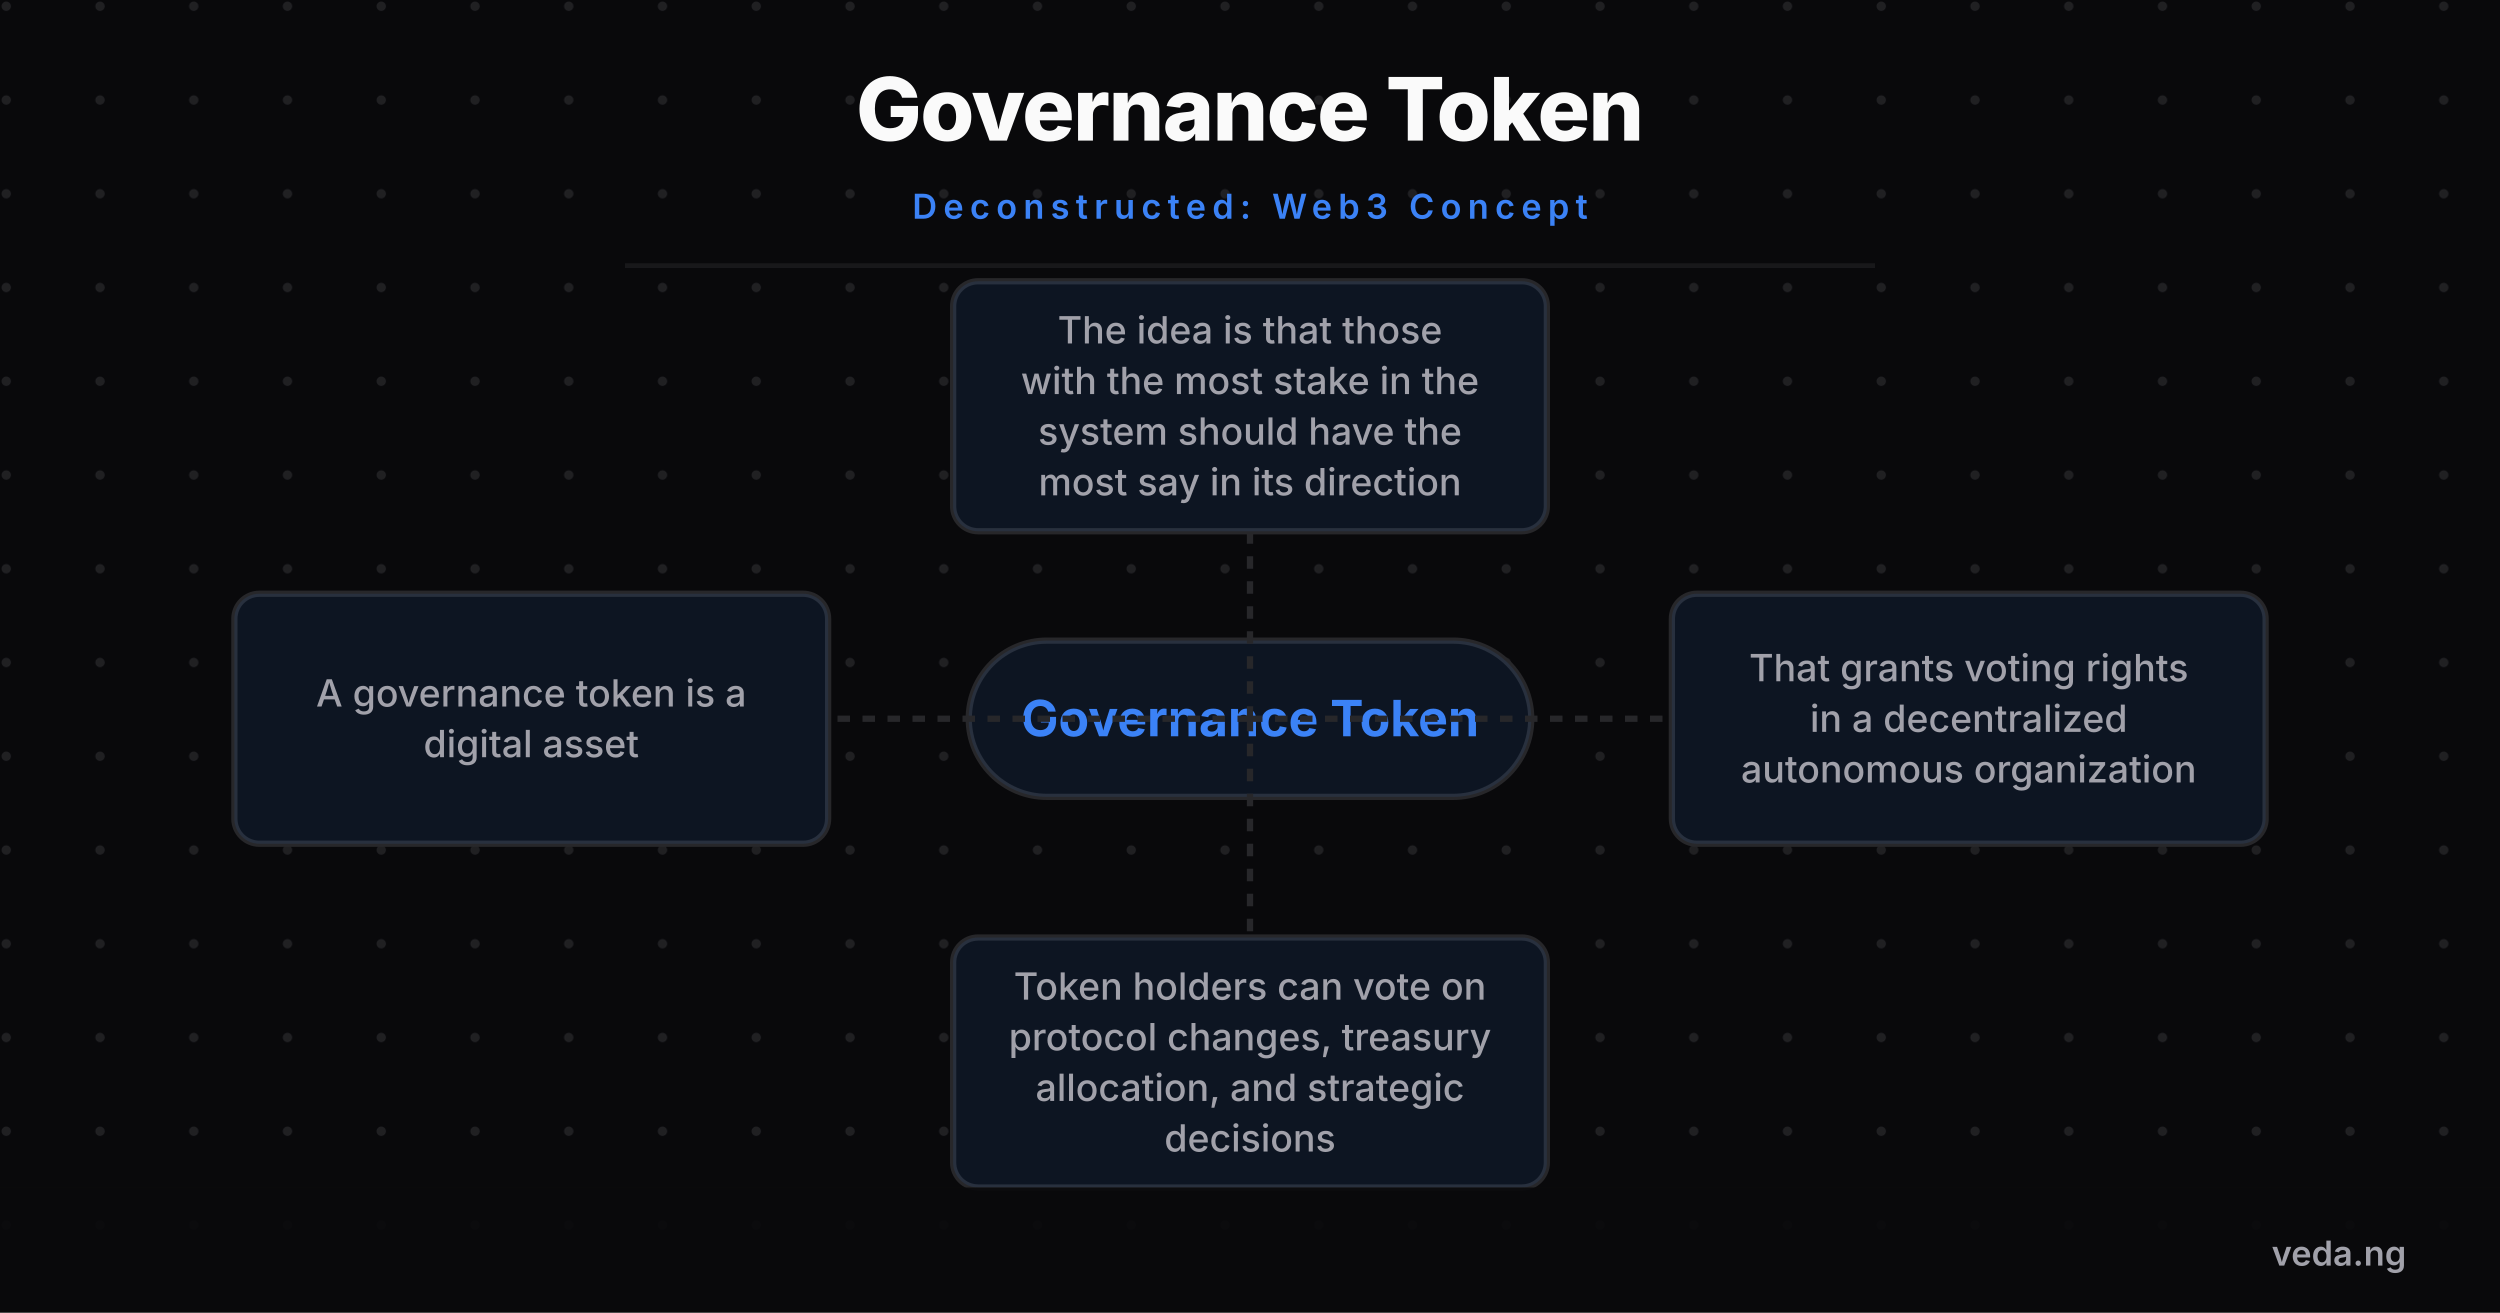
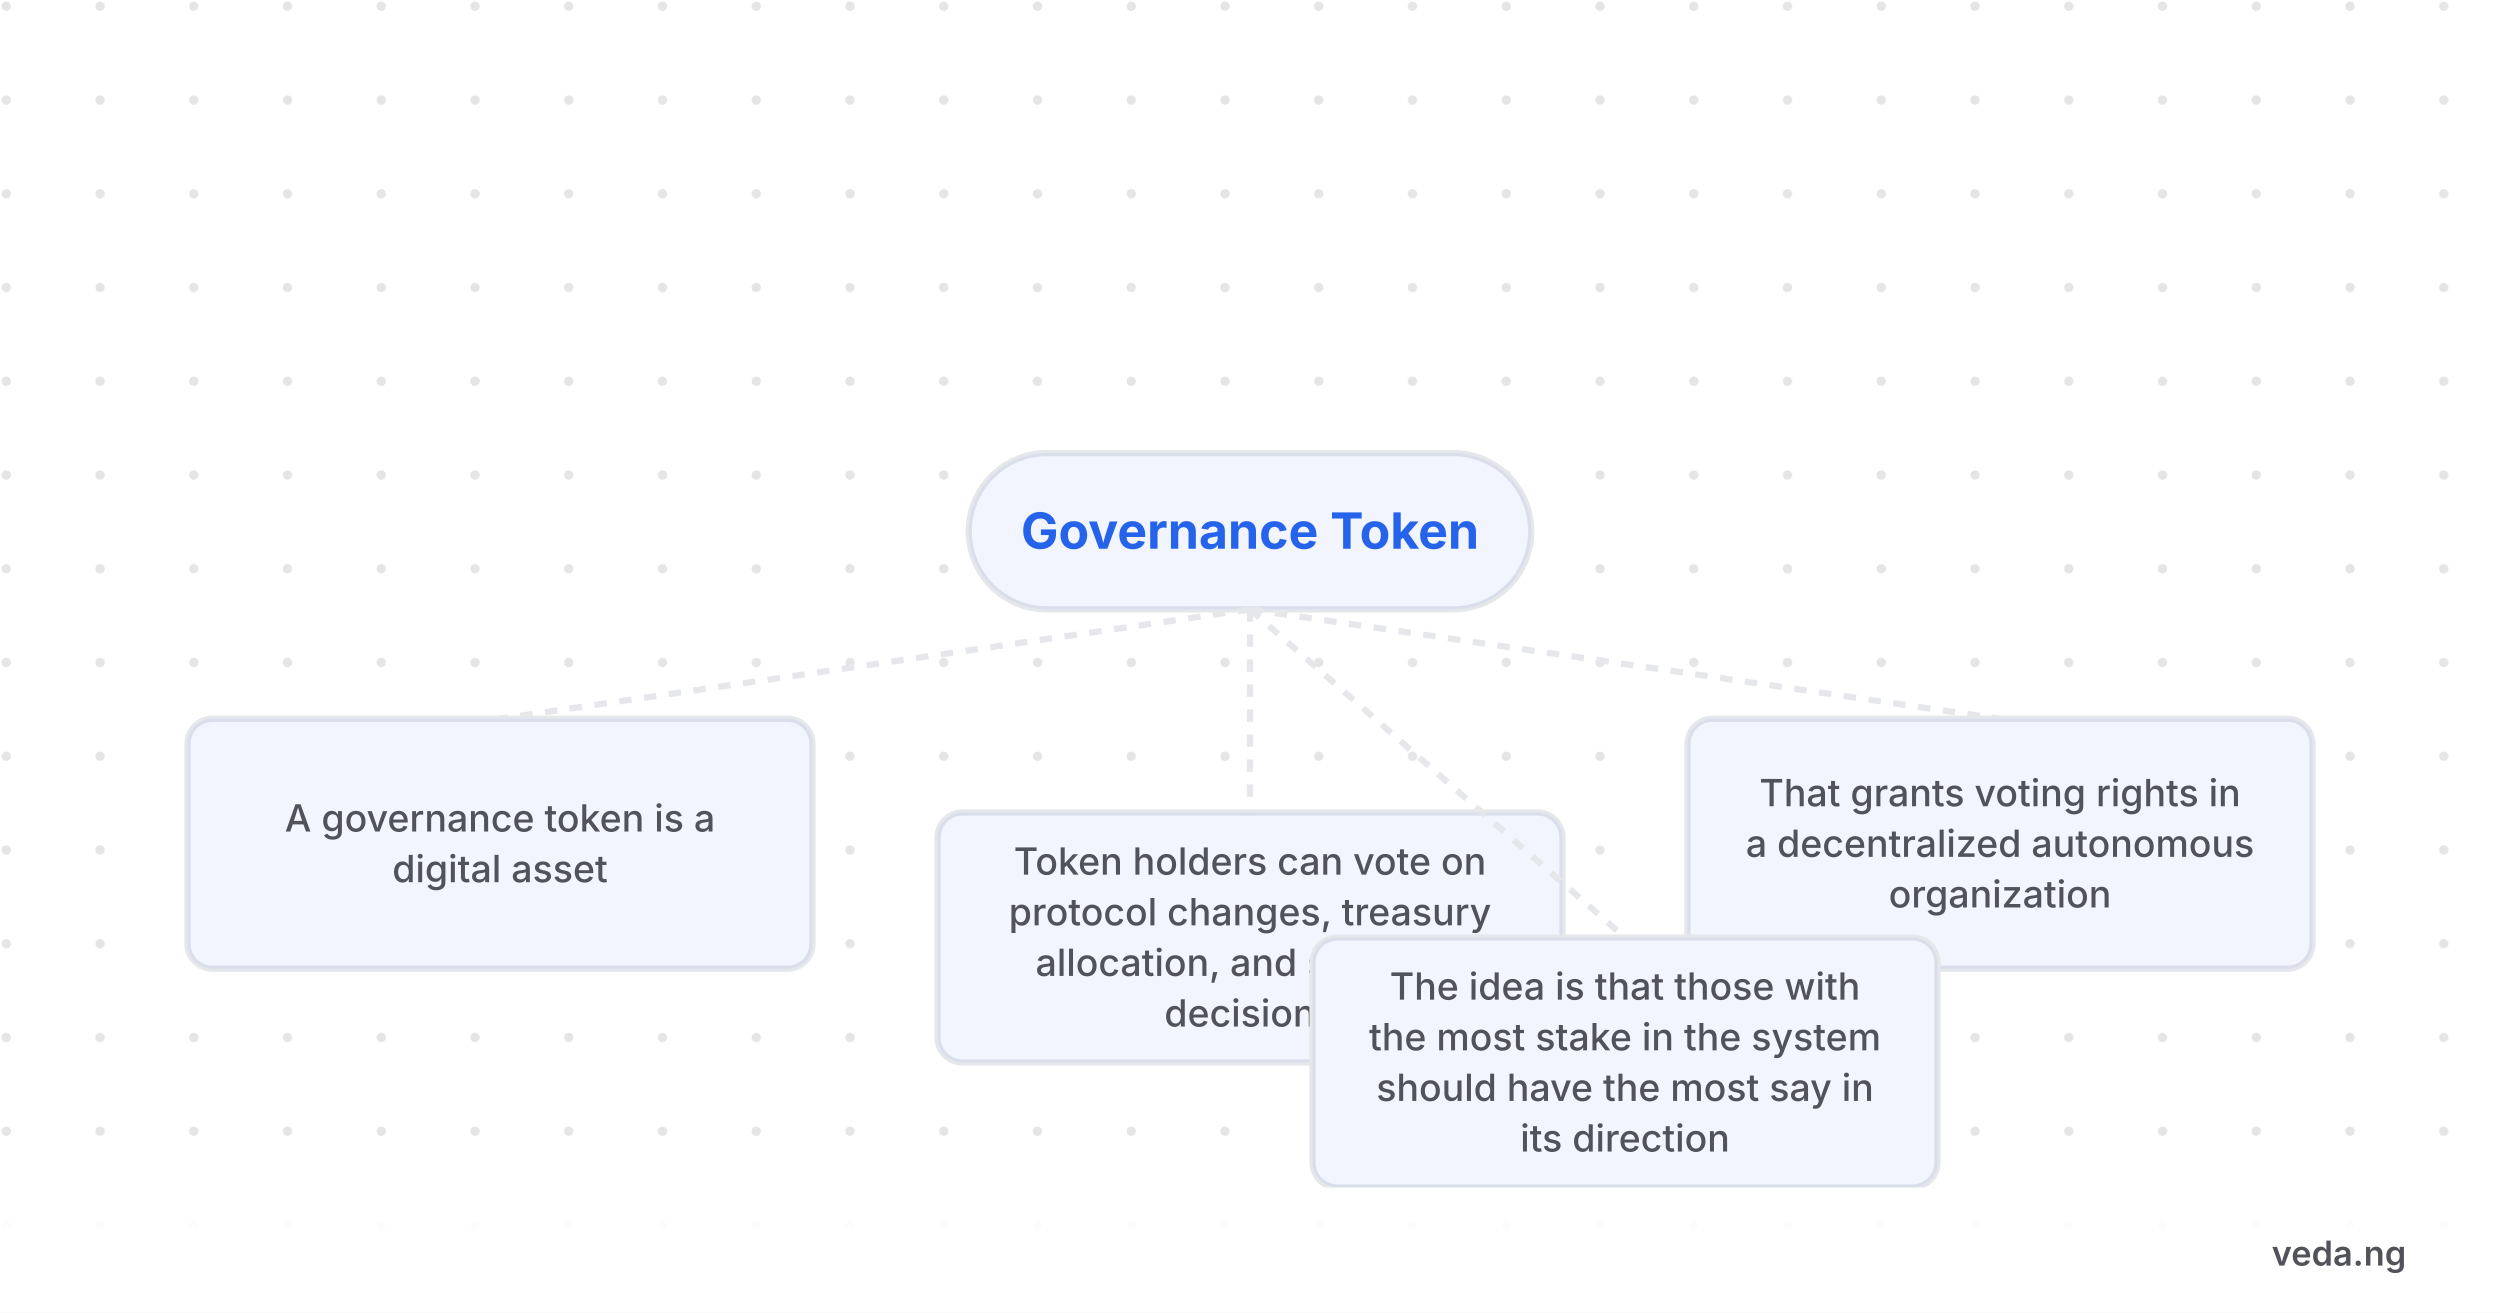
- <svg xmlns="http://www.w3.org/2000/svg" viewBox="0 0 800 420" width="800" height="420" style="background-color:#09090b">
+ <svg xmlns="http://www.w3.org/2000/svg" viewBox="0 0 800 420" width="800" height="420" style="background-color:#ffffff">
  <defs>
    <pattern id="grid" width="30" height="30" patternUnits="userSpaceOnUse">
-       <circle cx="2" cy="2" r="1.5" fill="#a1a1aa" opacity="0.15" />
+       <circle cx="2" cy="2" r="1.5" fill="#52525b" opacity="0.15" />
    </pattern>
    <marker id="arrow" markerWidth="10" markerHeight="10" refX="8" refY="5" orient="auto">
-       <path d="M 0 0 L 10 5 L 0 10 z" fill="#3b82f6" />
+       <path d="M 0 0 L 10 5 L 0 10 z" fill="#2563eb" />
    </marker>
  </defs>
-   <rect width="800" height="420" fill="#09090b" />
+   <rect width="800" height="420" fill="#ffffff" />
  <rect width="800" height="420" fill="url(#grid)" />
-   <text x="400" y="45" font-family="'Inter',sans-serif" font-weight="800" font-size="28" fill="#fafafa" text-anchor="middle" letter-spacing="-0.5">Governance Token</text>
-   <text x="400" y="70" font-family="'Inter',sans-serif" font-weight="600" font-size="11" fill="#3b82f6" text-anchor="middle" letter-spacing="2" text-transform="uppercase">Deconstructed: Web3 Concept</text>
-   <line x1="200" y1="85" x2="600" y2="85" stroke="#27272a" stroke-width="1.5" opacity="0.5" />
-   <g transform="translate(0, 100)">
-     <rect x="310" y="105" width="180" height="50" rx="25" fill="#09090b" stroke="#27272a" stroke-width="2" />
-     <rect x="310" y="105" width="180" height="50" rx="25" fill="rgba(59,130,246,0.1)" />
-     <text x="400" y="135.6" font-family="'Inter',sans-serif" font-weight="700" font-size="16" fill="#3b82f6" text-anchor="middle">Governance Token</text>
-     <path d="M 400 130 L 170 130" fill="none" stroke="#27272a" stroke-width="2" stroke-dasharray="4 4" />
-     <rect x="75" y="90" width="190" height="80" rx="8" fill="#09090b" stroke="#27272a" stroke-width="2" />
-     <rect x="75" y="90" width="190" height="80" rx="8" fill="rgba(59,130,246,0.1)" />
-     <text x="170" y="126.1" font-family="'Inter',sans-serif" font-weight="500" font-size="12" fill="#a1a1aa" text-anchor="middle">A governance token is a</text>
-     <text x="170" y="142.3" font-family="'Inter',sans-serif" font-weight="500" font-size="12" fill="#a1a1aa" text-anchor="middle">digital asset</text>
-     <path d="M 400 130 L 630 130" fill="none" stroke="#27272a" stroke-width="2" stroke-dasharray="4 4" />
-     <rect x="535" y="90" width="190" height="80" rx="8" fill="#09090b" stroke="#27272a" stroke-width="2" />
-     <rect x="535" y="90" width="190" height="80" rx="8" fill="rgba(59,130,246,0.1)" />
-     <text x="630" y="118" font-family="'Inter',sans-serif" font-weight="500" font-size="12" fill="#a1a1aa" text-anchor="middle">That grants voting rights</text>
-     <text x="630" y="134.2" font-family="'Inter',sans-serif" font-weight="500" font-size="12" fill="#a1a1aa" text-anchor="middle">in a decentralized</text>
-     <text x="630" y="150.4" font-family="'Inter',sans-serif" font-weight="500" font-size="12" fill="#a1a1aa" text-anchor="middle">autonomous organization</text>
-     <path d="M 400 130 L 400 240" fill="none" stroke="#27272a" stroke-width="2" stroke-dasharray="4 4" />
-     <rect x="305" y="200" width="190" height="80" rx="8" fill="#09090b" stroke="#27272a" stroke-width="2" />
-     <rect x="305" y="200" width="190" height="80" rx="8" fill="rgba(59,130,246,0.1)" />
-     <text x="400" y="219.9" font-family="'Inter',sans-serif" font-weight="500" font-size="12" fill="#a1a1aa" text-anchor="middle">Token holders can vote on</text>
-     <text x="400" y="236.1" font-family="'Inter',sans-serif" font-weight="500" font-size="12" fill="#a1a1aa" text-anchor="middle">protocol changes, treasury</text>
-     <text x="400" y="252.3" font-family="'Inter',sans-serif" font-weight="500" font-size="12" fill="#a1a1aa" text-anchor="middle">allocation, and strategic</text>
-     <text x="400" y="268.5" font-family="'Inter',sans-serif" font-weight="500" font-size="12" fill="#a1a1aa" text-anchor="middle">decisions</text>
-     <path d="M 400 130 L 400 30" fill="none" stroke="#27272a" stroke-width="2" stroke-dasharray="4 4" />
-     <rect x="305" y="-10" width="190" height="80" rx="8" fill="#09090b" stroke="#27272a" stroke-width="2" />
-     <rect x="305" y="-10" width="190" height="80" rx="8" fill="rgba(59,130,246,0.1)" />
-     <text x="400" y="9.9" font-family="'Inter',sans-serif" font-weight="500" font-size="12" fill="#a1a1aa" text-anchor="middle">The idea is that those</text>
-     <text x="400" y="26.1" font-family="'Inter',sans-serif" font-weight="500" font-size="12" fill="#a1a1aa" text-anchor="middle">with the most stake in the</text>
-     <text x="400" y="42.3" font-family="'Inter',sans-serif" font-weight="500" font-size="12" fill="#a1a1aa" text-anchor="middle">system should have the</text>
-     <text x="400" y="58.5" font-family="'Inter',sans-serif" font-weight="500" font-size="12" fill="#a1a1aa" text-anchor="middle">most say in its direction</text>
+   <g transform="translate(0, 80)">
+     <rect x="310" y="65" width="180" height="50" rx="25" fill="#ffffff" stroke="#e5e7eb" stroke-width="2" />
+     <rect x="310" y="65" width="180" height="50" rx="25" fill="rgba(37,99,235,0.06)" />
+     <text x="400" y="95.6" font-family="'Inter',sans-serif" font-weight="700" font-size="16" fill="#2563eb" text-anchor="middle">Governance Token</text>
+     <path d="M 400 115 L 160 150" fill="none" stroke="#e5e7eb" stroke-width="2" stroke-dasharray="4 4" />
+     <rect x="60" y="150" width="200" height="80" rx="8" fill="#ffffff" stroke="#e5e7eb" stroke-width="2" />
+     <rect x="60" y="150" width="200" height="80" rx="8" fill="rgba(37,99,235,0.06)" />
+     <text x="160" y="186.1" font-family="'Inter',sans-serif" font-weight="500" font-size="12" fill="#52525b" text-anchor="middle">A governance token is a</text>
+     <text x="160" y="202.3" font-family="'Inter',sans-serif" font-weight="500" font-size="12" fill="#52525b" text-anchor="middle">digital asset</text>
+     <path d="M 400 115 L 640 150" fill="none" stroke="#e5e7eb" stroke-width="2" stroke-dasharray="4 4" />
+     <rect x="540" y="150" width="200" height="80" rx="8" fill="#ffffff" stroke="#e5e7eb" stroke-width="2" />
+     <rect x="540" y="150" width="200" height="80" rx="8" fill="rgba(37,99,235,0.06)" />
+     <text x="640" y="178" font-family="'Inter',sans-serif" font-weight="500" font-size="12" fill="#52525b" text-anchor="middle">That grants voting rights in</text>
+     <text x="640" y="194.2" font-family="'Inter',sans-serif" font-weight="500" font-size="12" fill="#52525b" text-anchor="middle">a decentralized autonomous</text>
+     <text x="640" y="210.4" font-family="'Inter',sans-serif" font-weight="500" font-size="12" fill="#52525b" text-anchor="middle">organization</text>
+     <path d="M 400 115 L 400 180" fill="none" stroke="#e5e7eb" stroke-width="2" stroke-dasharray="4 4" />
+     <rect x="300" y="180" width="200" height="80" rx="8" fill="#ffffff" stroke="#e5e7eb" stroke-width="2" />
+     <rect x="300" y="180" width="200" height="80" rx="8" fill="rgba(37,99,235,0.06)" />
+     <text x="400" y="199.9" font-family="'Inter',sans-serif" font-weight="500" font-size="12" fill="#52525b" text-anchor="middle">Token holders can vote on</text>
+     <text x="400" y="216.1" font-family="'Inter',sans-serif" font-weight="500" font-size="12" fill="#52525b" text-anchor="middle">protocol changes, treasury</text>
+     <text x="400" y="232.3" font-family="'Inter',sans-serif" font-weight="500" font-size="12" fill="#52525b" text-anchor="middle">allocation, and strategic</text>
+     <text x="400" y="248.5" font-family="'Inter',sans-serif" font-weight="500" font-size="12" fill="#52525b" text-anchor="middle">decisions</text>
+     <path d="M 400 115 L 520 220" fill="none" stroke="#e5e7eb" stroke-width="2" stroke-dasharray="4 4" />
+     <rect x="420" y="220" width="200" height="80" rx="8" fill="#ffffff" stroke="#e5e7eb" stroke-width="2" />
+     <rect x="420" y="220" width="200" height="80" rx="8" fill="rgba(37,99,235,0.06)" />
+     <text x="520" y="239.9" font-family="'Inter',sans-serif" font-weight="500" font-size="12" fill="#52525b" text-anchor="middle">The idea is that those with</text>
+     <text x="520" y="256.1" font-family="'Inter',sans-serif" font-weight="500" font-size="12" fill="#52525b" text-anchor="middle">the most stake in the system</text>
+     <text x="520" y="272.3" font-family="'Inter',sans-serif" font-weight="500" font-size="12" fill="#52525b" text-anchor="middle">should have the most say in</text>
+     <text x="520" y="288.5" font-family="'Inter',sans-serif" font-weight="500" font-size="12" fill="#52525b" text-anchor="middle">its direction</text>
  </g>
-   <rect x="0" y="380" width="800" height="40" fill="#09090b" opacity="0.9" />
-   <text x="770" y="405" font-family="'Inter',sans-serif" font-weight="600" font-size="11" fill="#a1a1aa" text-anchor="end">veda.ng</text>
+   <rect x="0" y="380" width="800" height="40" fill="#ffffff" opacity="0.9" />
+   <text x="770" y="405" font-family="'Inter',sans-serif" font-weight="600" font-size="11" fill="#52525b" text-anchor="end">veda.ng</text>
</svg>
